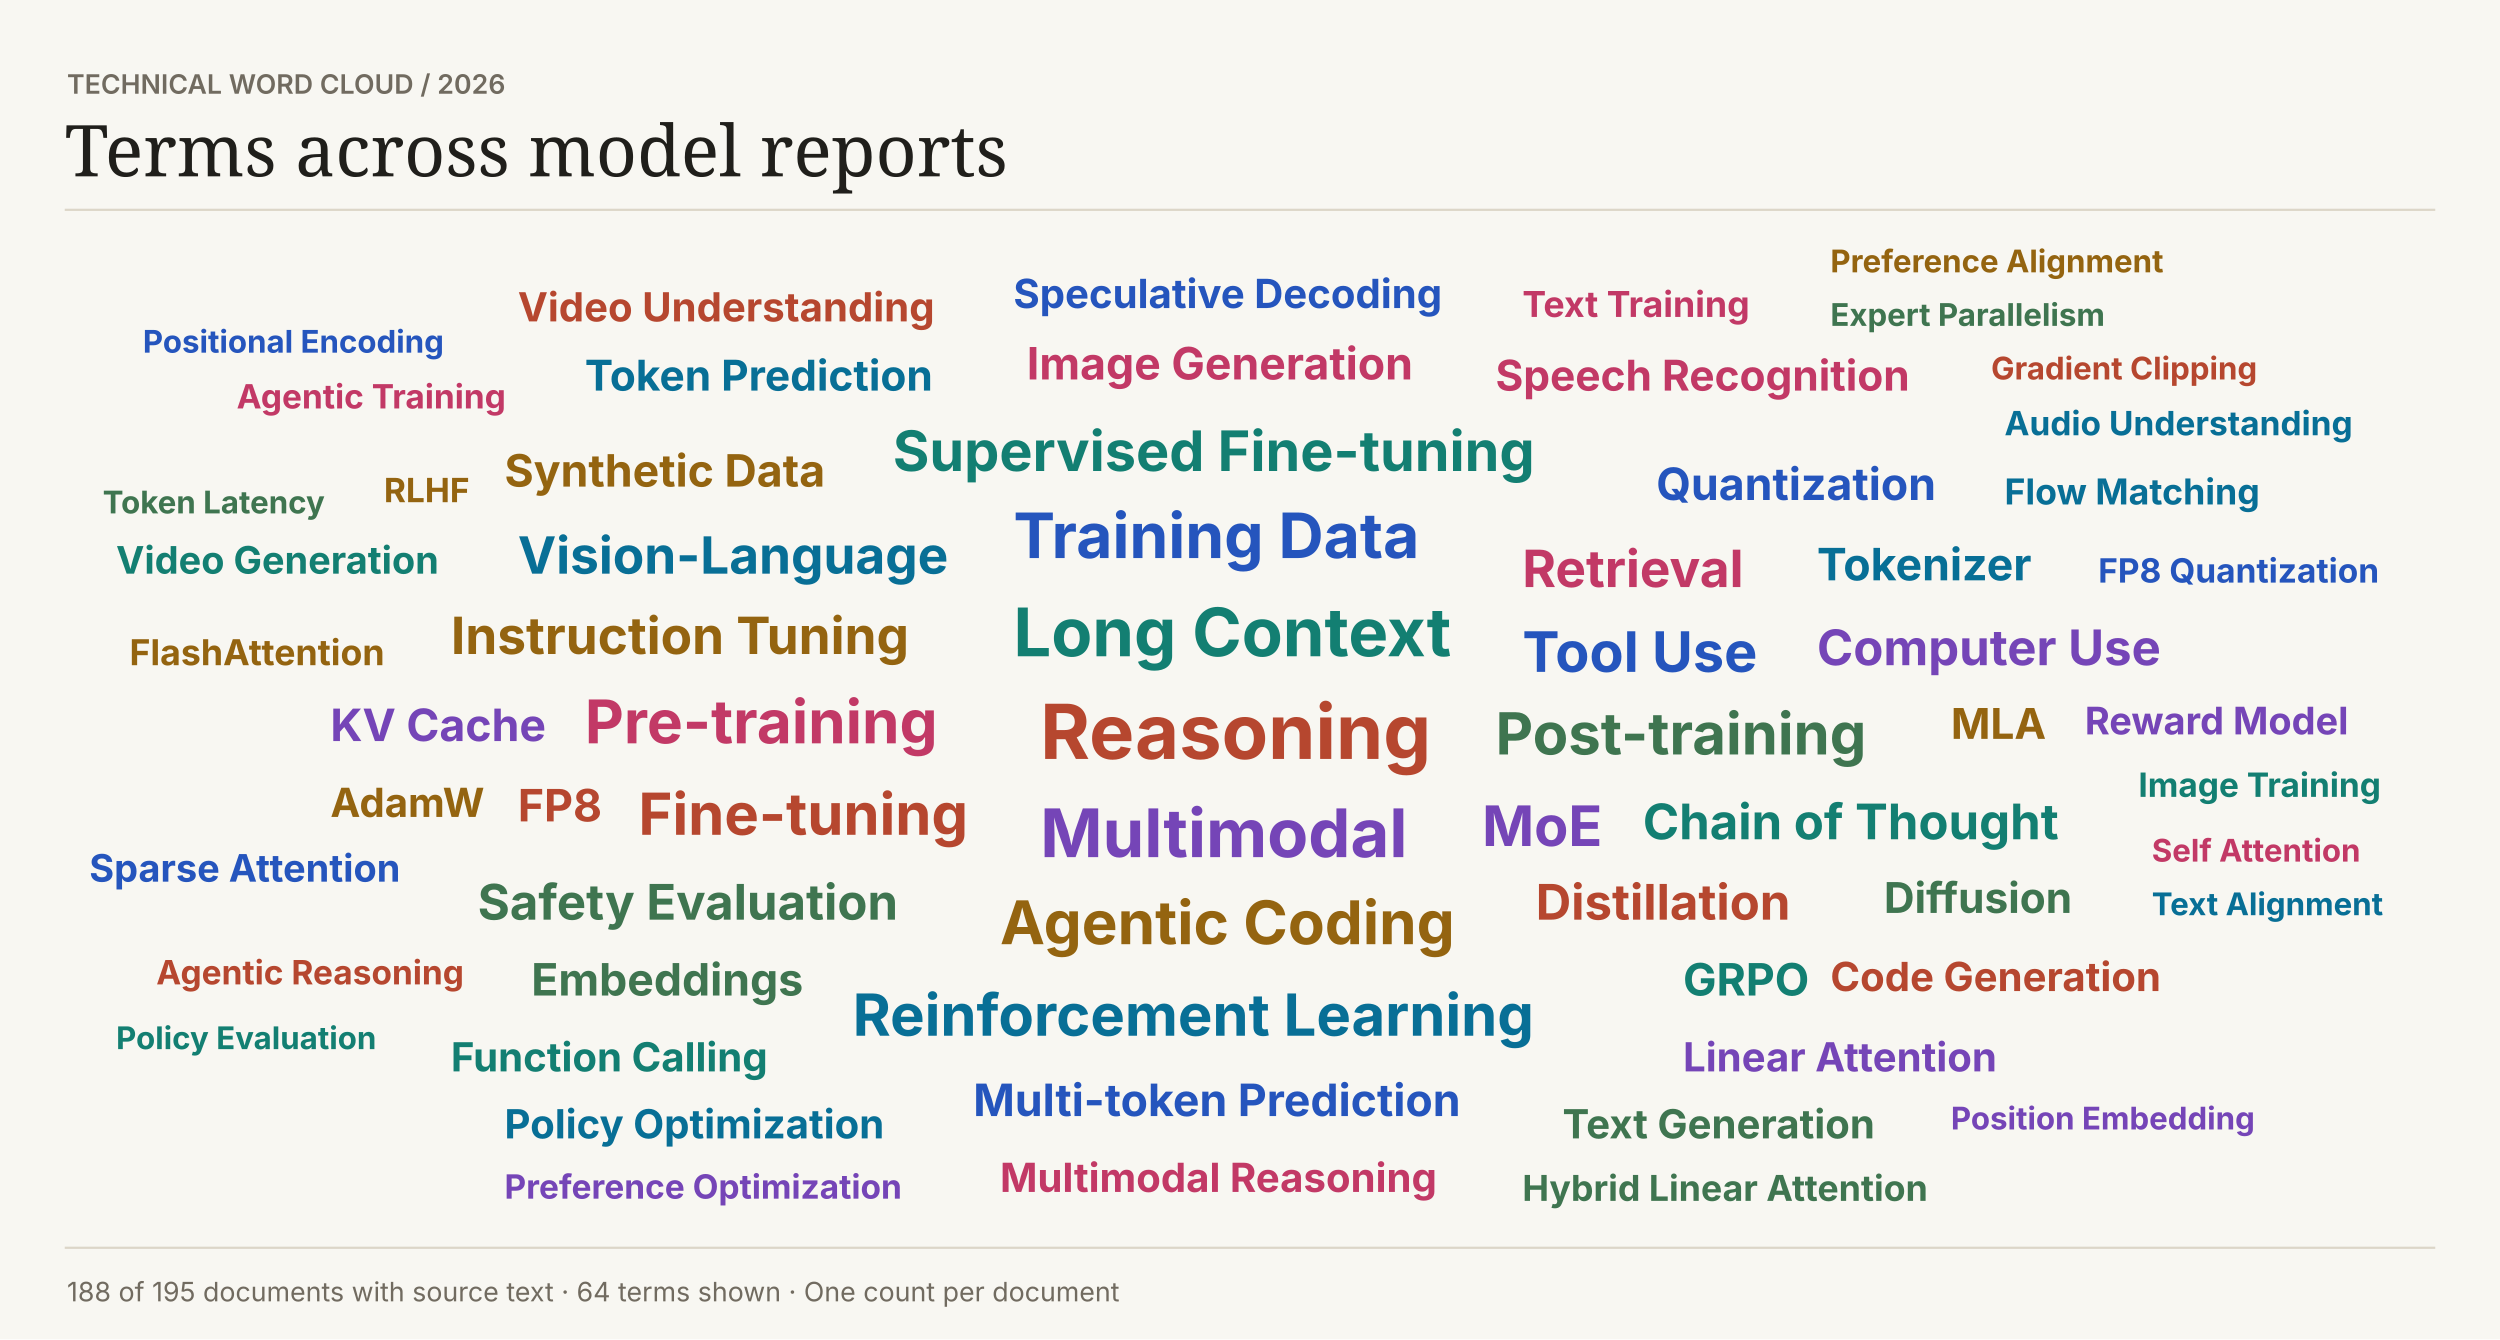
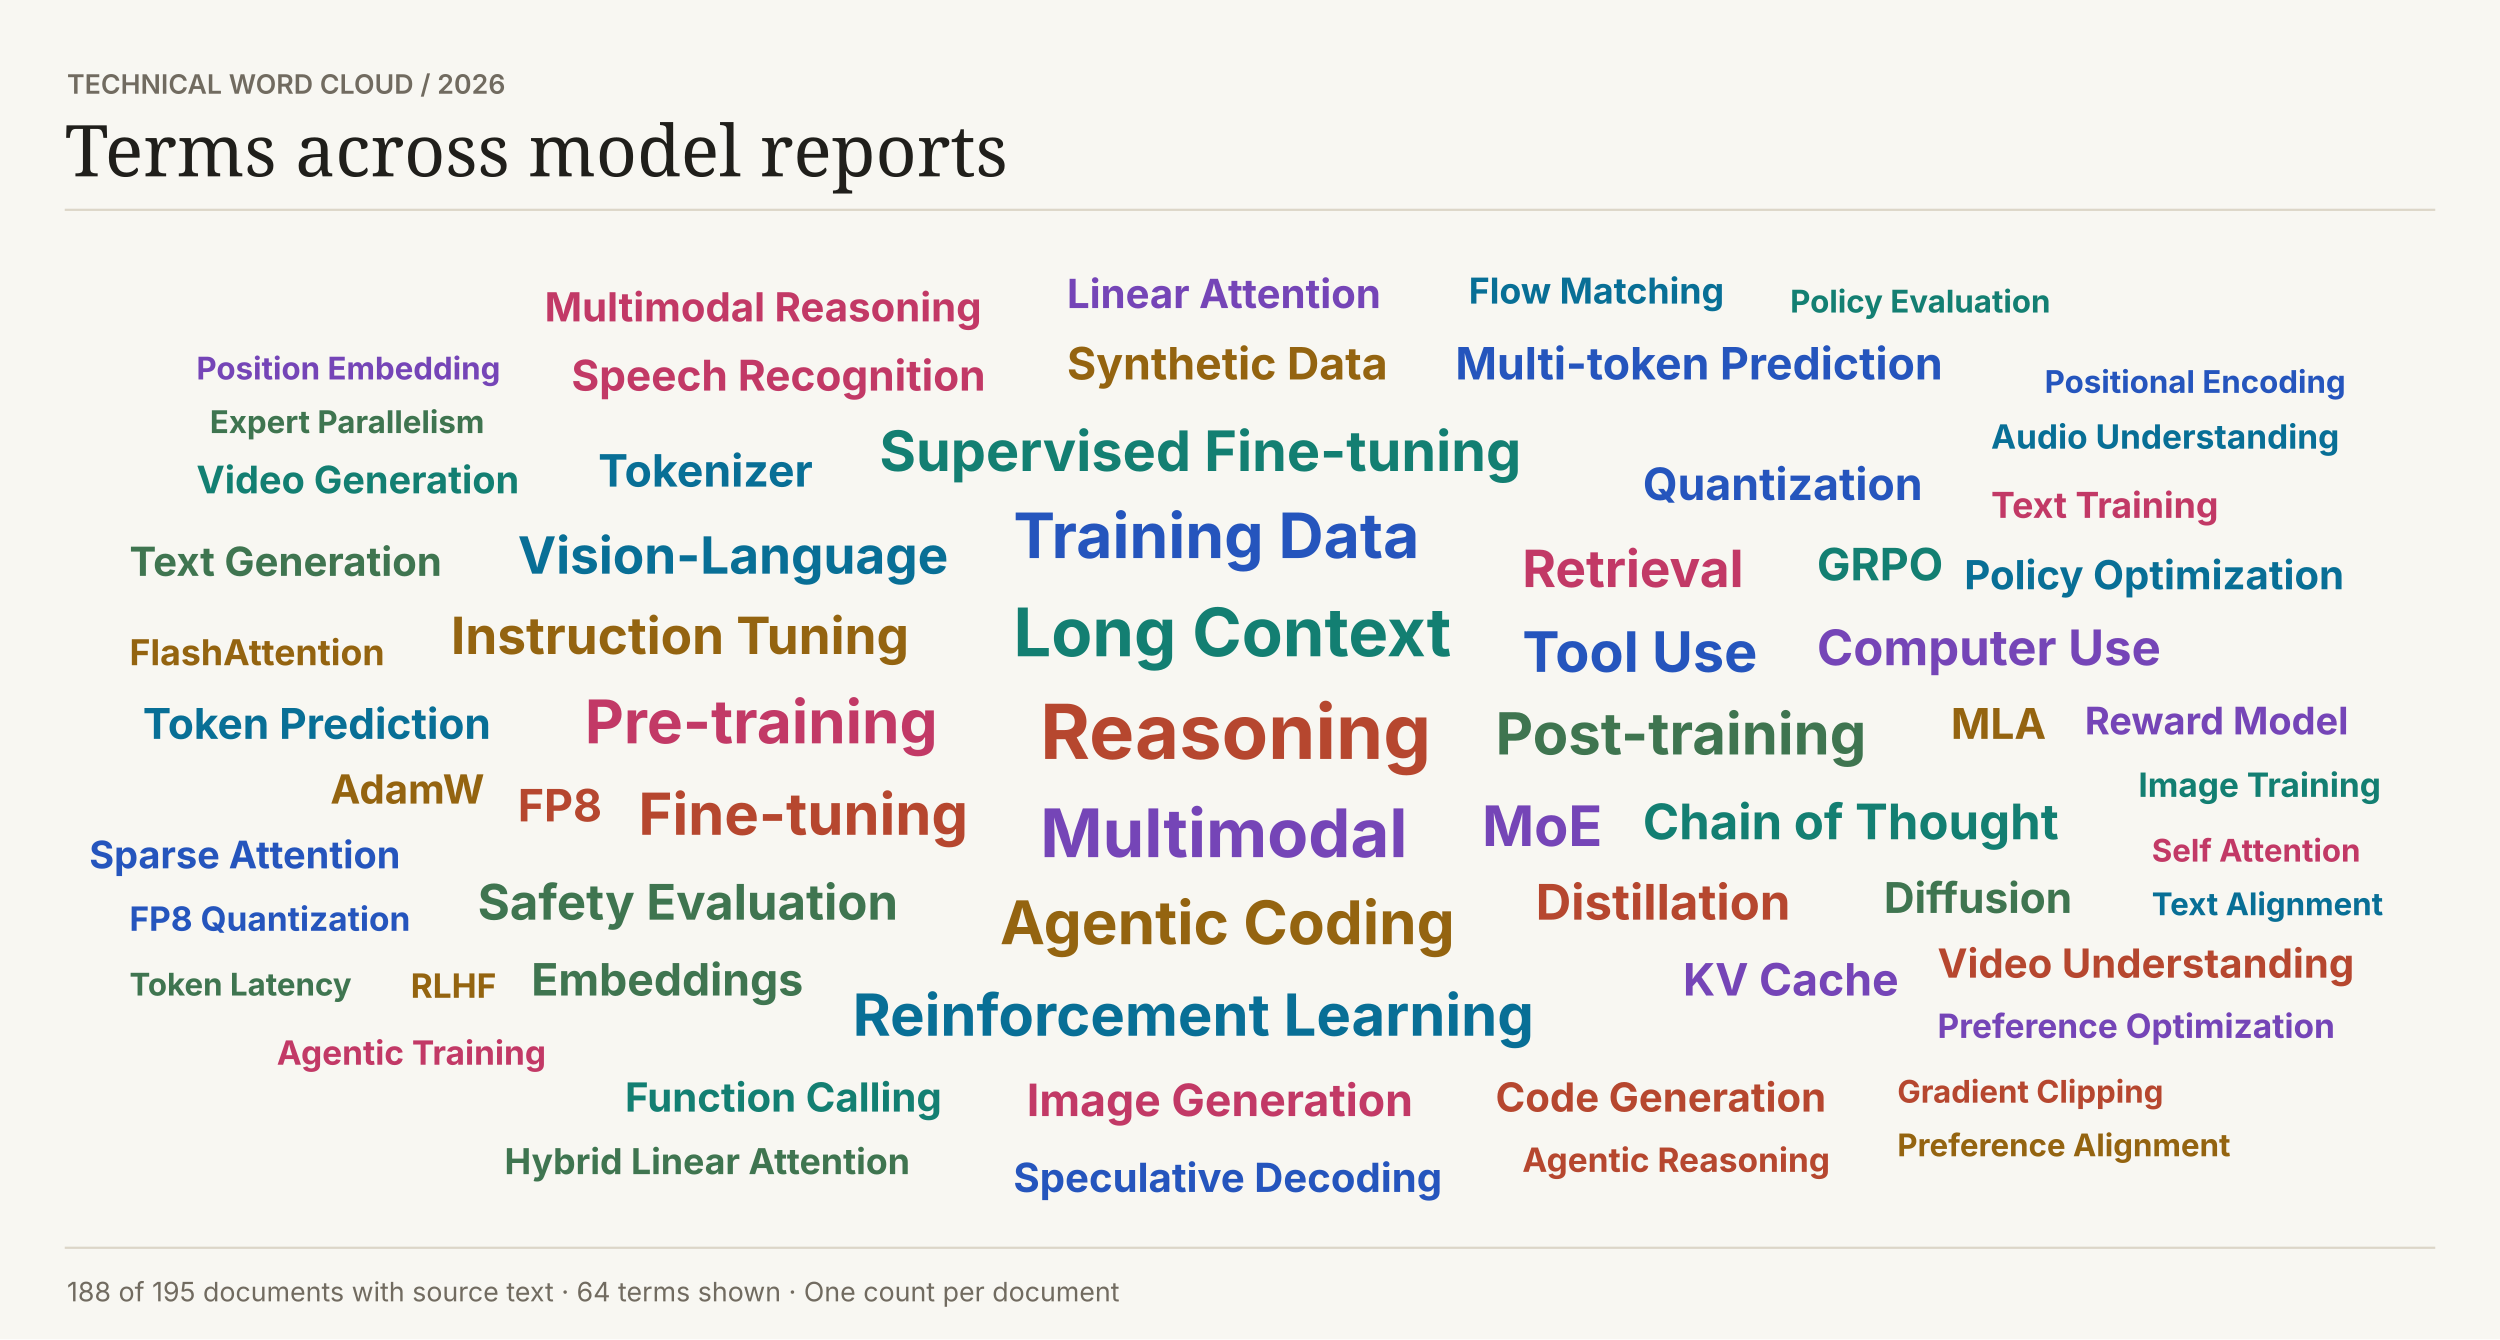
<svg xmlns="http://www.w3.org/2000/svg" width="1120" height="600" viewBox="0 0 1120 600" role="img">
  <rect width="1120" height="600" fill="#f8f7f2" />
  <text font-family="Inter,Arial,sans-serif" x="30" y="42" fill="#716b60" font-size="12" font-weight="600">TECHNICAL WORD CLOUD  /  2026</text>
  <text font-family="Georgia,serif" x="29" y="79" fill="#201f1b" font-size="32" font-weight="400">Terms across model reports</text>
  <path d="M29 94H1091V94" stroke="#dcd6c8" fill="none" />
  <text font-family="Inter,Arial,sans-serif" x="466" y="340" fill="#b6472f" font-size="34" font-weight="700">Reasoning</text>
  <text font-family="Inter,Arial,sans-serif" x="454" y="294" fill="#137f72" font-size="30" font-weight="700">Long Context</text>
  <text font-family="Inter,Arial,sans-serif" x="466" y="384" fill="#7545b7" font-size="30" font-weight="700">Multimodal</text>
  <text font-family="Inter,Arial,sans-serif" x="454" y="250" fill="#2555bd" font-size="28" font-weight="700">Training Data</text>
  <text font-family="Inter,Arial,sans-serif" x="448" y="423" fill="#946410" font-size="27" font-weight="700">Agentic Coding</text>
  <text font-family="Inter,Arial,sans-serif" x="262" y="333" fill="#c23966" font-size="27" font-weight="700">Pre-training</text>
  <text font-family="Inter,Arial,sans-serif" x="382" y="464" fill="#086f96" font-size="26" font-weight="700">Reinforcement Learning</text>
  <text font-family="Inter,Arial,sans-serif" x="670" y="338" fill="#3f7550" font-size="26" font-weight="700">Post-training</text>
  <text font-family="Inter,Arial,sans-serif" x="286" y="374" fill="#b6472f" font-size="26" font-weight="700">Fine-tuning</text>
-   <text font-family="Inter,Arial,sans-serif" x="400" y="211" fill="#137f72" font-size="25" font-weight="700">Supervised Fine-tuning</text>
+   <text font-family="Inter,Arial,sans-serif" x="394" y="211" fill="#137f72" font-size="25" font-weight="700">Supervised Fine-tuning</text>
  <text font-family="Inter,Arial,sans-serif" x="664" y="379" fill="#7545b7" font-size="25" font-weight="700">MoE</text>
  <text font-family="Inter,Arial,sans-serif" x="682" y="301" fill="#2555bd" font-size="25" font-weight="700">Tool Use</text>
  <text font-family="Inter,Arial,sans-serif" x="202" y="293" fill="#946410" font-size="23" font-weight="700">Instruction Tuning</text>
  <text font-family="Inter,Arial,sans-serif" x="682" y="263" fill="#c23966" font-size="23" font-weight="700">Retrieval</text>
  <text font-family="Inter,Arial,sans-serif" x="232" y="257" fill="#086f96" font-size="23" font-weight="700">Vision-Language</text>
  <text font-family="Inter,Arial,sans-serif" x="214" y="412" fill="#3f7550" font-size="22" font-weight="700">Safety Evaluation</text>
  <text font-family="Inter,Arial,sans-serif" x="688" y="412" fill="#b6472f" font-size="22" font-weight="700">Distillation</text>
  <text font-family="Inter,Arial,sans-serif" x="736" y="376" fill="#137f72" font-size="22" font-weight="700">Chain of Thought</text>
  <text font-family="Inter,Arial,sans-serif" x="814" y="298" fill="#7545b7" font-size="22" font-weight="700">Computer Use</text>
-   <text font-family="Inter,Arial,sans-serif" x="742" y="224" fill="#2555bd" font-size="20" font-weight="700">Quantization</text>
-   <text font-family="Inter,Arial,sans-serif" x="226" y="218" fill="#946410" font-size="20" font-weight="700">Synthetic Data</text>
-   <text font-family="Inter,Arial,sans-serif" x="460" y="170" fill="#c23966" font-size="20" font-weight="700">Image Generation</text>
-   <text font-family="Inter,Arial,sans-serif" x="814" y="260" fill="#086f96" font-size="20" font-weight="700">Tokenizer</text>
+   <text font-family="Inter,Arial,sans-serif" x="736" y="224" fill="#2555bd" font-size="20" font-weight="700">Quantization</text>
+   <text font-family="Inter,Arial,sans-serif" x="478" y="170" fill="#946410" font-size="20" font-weight="700">Synthetic Data</text>
+   <text font-family="Inter,Arial,sans-serif" x="460" y="500" fill="#c23966" font-size="20" font-weight="700">Image Generation</text>
+   <text font-family="Inter,Arial,sans-serif" x="268" y="218" fill="#086f96" font-size="20" font-weight="700">Tokenizer</text>
  <text font-family="Inter,Arial,sans-serif" x="238" y="446" fill="#3f7550" font-size="20" font-weight="700">Embeddings</text>
  <text font-family="Inter,Arial,sans-serif" x="232" y="368" fill="#b6472f" font-size="20" font-weight="700">FP8</text>
-   <text font-family="Inter,Arial,sans-serif" x="754" y="446" fill="#137f72" font-size="20" font-weight="700">GRPO</text>
-   <text font-family="Inter,Arial,sans-serif" x="148" y="332" fill="#7545b7" font-size="20" font-weight="700">KV Cache</text>
-   <text font-family="Inter,Arial,sans-serif" x="436" y="500" fill="#2555bd" font-size="20" font-weight="700">Multi-token Prediction</text>
+   <text font-family="Inter,Arial,sans-serif" x="814" y="260" fill="#137f72" font-size="20" font-weight="700">GRPO</text>
+   <text font-family="Inter,Arial,sans-serif" x="754" y="446" fill="#7545b7" font-size="20" font-weight="700">KV Cache</text>
+   <text font-family="Inter,Arial,sans-serif" x="652" y="170" fill="#2555bd" font-size="20" font-weight="700">Multi-token Prediction</text>
  <text font-family="Inter,Arial,sans-serif" x="874" y="331" fill="#946410" font-size="19" font-weight="700">MLA</text>
-   <text font-family="Inter,Arial,sans-serif" x="670" y="175" fill="#c23966" font-size="19" font-weight="700">Speech Recognition</text>
-   <text font-family="Inter,Arial,sans-serif" x="262" y="175" fill="#086f96" font-size="19" font-weight="700">Token Prediction</text>
+   <text font-family="Inter,Arial,sans-serif" x="256" y="175" fill="#c23966" font-size="19" font-weight="700">Speech Recognition</text>
+   <text font-family="Inter,Arial,sans-serif" x="64" y="331" fill="#086f96" font-size="19" font-weight="700">Token Prediction</text>
  <text font-family="Inter,Arial,sans-serif" x="844" y="409" fill="#3f7550" font-size="19" font-weight="700">Diffusion</text>
-   <text font-family="Inter,Arial,sans-serif" x="820" y="444" fill="#b6472f" font-size="18" font-weight="700">Code Generation</text>
-   <text font-family="Inter,Arial,sans-serif" x="202" y="480" fill="#137f72" font-size="18" font-weight="700">Function Calling</text>
-   <text font-family="Inter,Arial,sans-serif" x="754" y="480" fill="#7545b7" font-size="18" font-weight="700">Linear Attention</text>
-   <text font-family="Inter,Arial,sans-serif" x="454" y="138" fill="#2555bd" font-size="18" font-weight="700">Speculative Decoding</text>
-   <text font-family="Inter,Arial,sans-serif" x="148" y="366" fill="#946410" font-size="18" font-weight="700">AdamW</text>
-   <text font-family="Inter,Arial,sans-serif" x="448" y="534" fill="#c23966" font-size="18" font-weight="700">Multimodal Reasoning</text>
-   <text font-family="Inter,Arial,sans-serif" x="226" y="510" fill="#086f96" font-size="18" font-weight="700">Policy Optimization</text>
-   <text font-family="Inter,Arial,sans-serif" x="700" y="510" fill="#3f7550" font-size="18" font-weight="700">Text Generation</text>
-   <text font-family="Inter,Arial,sans-serif" x="232" y="144" fill="#b6472f" font-size="18" font-weight="700">Video Understanding</text>
-   <text font-family="Inter,Arial,sans-serif" x="52" y="257" fill="#137f72" font-size="17" font-weight="700">Video Generation</text>
+   <text font-family="Inter,Arial,sans-serif" x="670" y="498" fill="#b6472f" font-size="18" font-weight="700">Code Generation</text>
+   <text font-family="Inter,Arial,sans-serif" x="280" y="498" fill="#137f72" font-size="18" font-weight="700">Function Calling</text>
+   <text font-family="Inter,Arial,sans-serif" x="478" y="138" fill="#7545b7" font-size="18" font-weight="700">Linear Attention</text>
+   <text font-family="Inter,Arial,sans-serif" x="454" y="534" fill="#2555bd" font-size="18" font-weight="700">Speculative Decoding</text>
+   <text font-family="Inter,Arial,sans-serif" x="148" y="360" fill="#946410" font-size="18" font-weight="700">AdamW</text>
+   <text font-family="Inter,Arial,sans-serif" x="244" y="144" fill="#c23966" font-size="18" font-weight="700">Multimodal Reasoning</text>
+   <text font-family="Inter,Arial,sans-serif" x="880" y="264" fill="#086f96" font-size="18" font-weight="700">Policy Optimization</text>
+   <text font-family="Inter,Arial,sans-serif" x="58" y="258" fill="#3f7550" font-size="18" font-weight="700">Text Generation</text>
+   <text font-family="Inter,Arial,sans-serif" x="868" y="438" fill="#b6472f" font-size="18" font-weight="700">Video Understanding</text>
+   <text font-family="Inter,Arial,sans-serif" x="88" y="221" fill="#137f72" font-size="17" font-weight="700">Video Generation</text>
  <text font-family="Inter,Arial,sans-serif" x="934" y="329" fill="#7545b7" font-size="17" font-weight="700">Reward Model</text>
-   <text font-family="Inter,Arial,sans-serif" x="40" y="395" fill="#2555bd" font-size="17" font-weight="700">Sparse Attention</text>
+   <text font-family="Inter,Arial,sans-serif" x="40" y="389" fill="#2555bd" font-size="17" font-weight="700">Sparse Attention</text>
  <text font-family="Inter,Arial,sans-serif" x="58" y="298" fill="#946410" font-size="16" font-weight="700">FlashAttention</text>
-   <text font-family="Inter,Arial,sans-serif" x="682" y="142" fill="#c23966" font-size="16" font-weight="700">Text Training</text>
-   <text font-family="Inter,Arial,sans-serif" x="898" y="226" fill="#086f96" font-size="16" font-weight="700">Flow Matching</text>
-   <text font-family="Inter,Arial,sans-serif" x="682" y="538" fill="#3f7550" font-size="16" font-weight="700">Hybrid Linear Attention</text>
-   <text font-family="Inter,Arial,sans-serif" x="70" y="441" fill="#b6472f" font-size="15" font-weight="700">Agentic Reasoning</text>
+   <text font-family="Inter,Arial,sans-serif" x="892" y="232" fill="#c23966" font-size="16" font-weight="700">Text Training</text>
+   <text font-family="Inter,Arial,sans-serif" x="658" y="136" fill="#086f96" font-size="16" font-weight="700">Flow Matching</text>
+   <text font-family="Inter,Arial,sans-serif" x="226" y="526" fill="#3f7550" font-size="16" font-weight="700">Hybrid Linear Attention</text>
+   <text font-family="Inter,Arial,sans-serif" x="682" y="525" fill="#b6472f" font-size="15" font-weight="700">Agentic Reasoning</text>
  <text font-family="Inter,Arial,sans-serif" x="958" y="357" fill="#137f72" font-size="15" font-weight="700">Image Training</text>
-   <text font-family="Inter,Arial,sans-serif" x="226" y="537" fill="#7545b7" font-size="15" font-weight="700">Preference Optimization</text>
-   <text font-family="Inter,Arial,sans-serif" x="940" y="261" fill="#2555bd" font-size="15" font-weight="700">FP8 Quantization</text>
-   <text font-family="Inter,Arial,sans-serif" x="172" y="225" fill="#946410" font-size="15" font-weight="700">RLHF</text>
-   <text font-family="Inter,Arial,sans-serif" x="106" y="183" fill="#c23966" font-size="15" font-weight="700">Agentic Training</text>
-   <text font-family="Inter,Arial,sans-serif" x="898" y="195" fill="#086f96" font-size="15" font-weight="700">Audio Understanding</text>
-   <text font-family="Inter,Arial,sans-serif" x="820" y="146" fill="#3f7550" font-size="14" font-weight="700">Expert Parallelism</text>
-   <text font-family="Inter,Arial,sans-serif" x="892" y="170" fill="#b6472f" font-size="14" font-weight="700">Gradient Clipping</text>
-   <text font-family="Inter,Arial,sans-serif" x="52" y="470" fill="#137f72" font-size="14" font-weight="700">Policy Evaluation</text>
-   <text font-family="Inter,Arial,sans-serif" x="874" y="506" fill="#7545b7" font-size="14" font-weight="700">Position Embedding</text>
-   <text font-family="Inter,Arial,sans-serif" x="64" y="158" fill="#2555bd" font-size="14" font-weight="700">Positional Encoding</text>
-   <text font-family="Inter,Arial,sans-serif" x="820" y="122" fill="#946410" font-size="14" font-weight="700">Preference Alignment</text>
+   <text font-family="Inter,Arial,sans-serif" x="868" y="465" fill="#7545b7" font-size="15" font-weight="700">Preference Optimization</text>
+   <text font-family="Inter,Arial,sans-serif" x="58" y="417" fill="#2555bd" font-size="15" font-weight="700">FP8 Quantization</text>
+   <text font-family="Inter,Arial,sans-serif" x="184" y="447" fill="#946410" font-size="15" font-weight="700">RLHF</text>
+   <text font-family="Inter,Arial,sans-serif" x="124" y="477" fill="#c23966" font-size="15" font-weight="700">Agentic Training</text>
+   <text font-family="Inter,Arial,sans-serif" x="892" y="201" fill="#086f96" font-size="15" font-weight="700">Audio Understanding</text>
+   <text font-family="Inter,Arial,sans-serif" x="94" y="194" fill="#3f7550" font-size="14" font-weight="700">Expert Parallelism</text>
+   <text font-family="Inter,Arial,sans-serif" x="850" y="494" fill="#b6472f" font-size="14" font-weight="700">Gradient Clipping</text>
+   <text font-family="Inter,Arial,sans-serif" x="802" y="140" fill="#137f72" font-size="14" font-weight="700">Policy Evaluation</text>
+   <text font-family="Inter,Arial,sans-serif" x="88" y="170" fill="#7545b7" font-size="14" font-weight="700">Position Embedding</text>
+   <text font-family="Inter,Arial,sans-serif" x="916" y="176" fill="#2555bd" font-size="14" font-weight="700">Positional Encoding</text>
+   <text font-family="Inter,Arial,sans-serif" x="850" y="518" fill="#946410" font-size="14" font-weight="700">Preference Alignment</text>
  <text font-family="Inter,Arial,sans-serif" x="964" y="386" fill="#c23966" font-size="14" font-weight="700">Self Attention</text>
  <text font-family="Inter,Arial,sans-serif" x="964" y="410" fill="#086f96" font-size="14" font-weight="700">Text Alignment</text>
-   <text font-family="Inter,Arial,sans-serif" x="46" y="230" fill="#3f7550" font-size="14" font-weight="700">Token Latency</text>
+   <text font-family="Inter,Arial,sans-serif" x="58" y="446" fill="#3f7550" font-size="14" font-weight="700">Token Latency</text>
  <path d="M29 559H1091V559" stroke="#dcd6c8" fill="none" />
  <text font-family="Inter,Arial,sans-serif" x="30" y="583" fill="#716b60" font-size="12" font-weight="400">188 of 195 documents with source text  ·  64 terms shown  ·  One count per document</text>
</svg>
